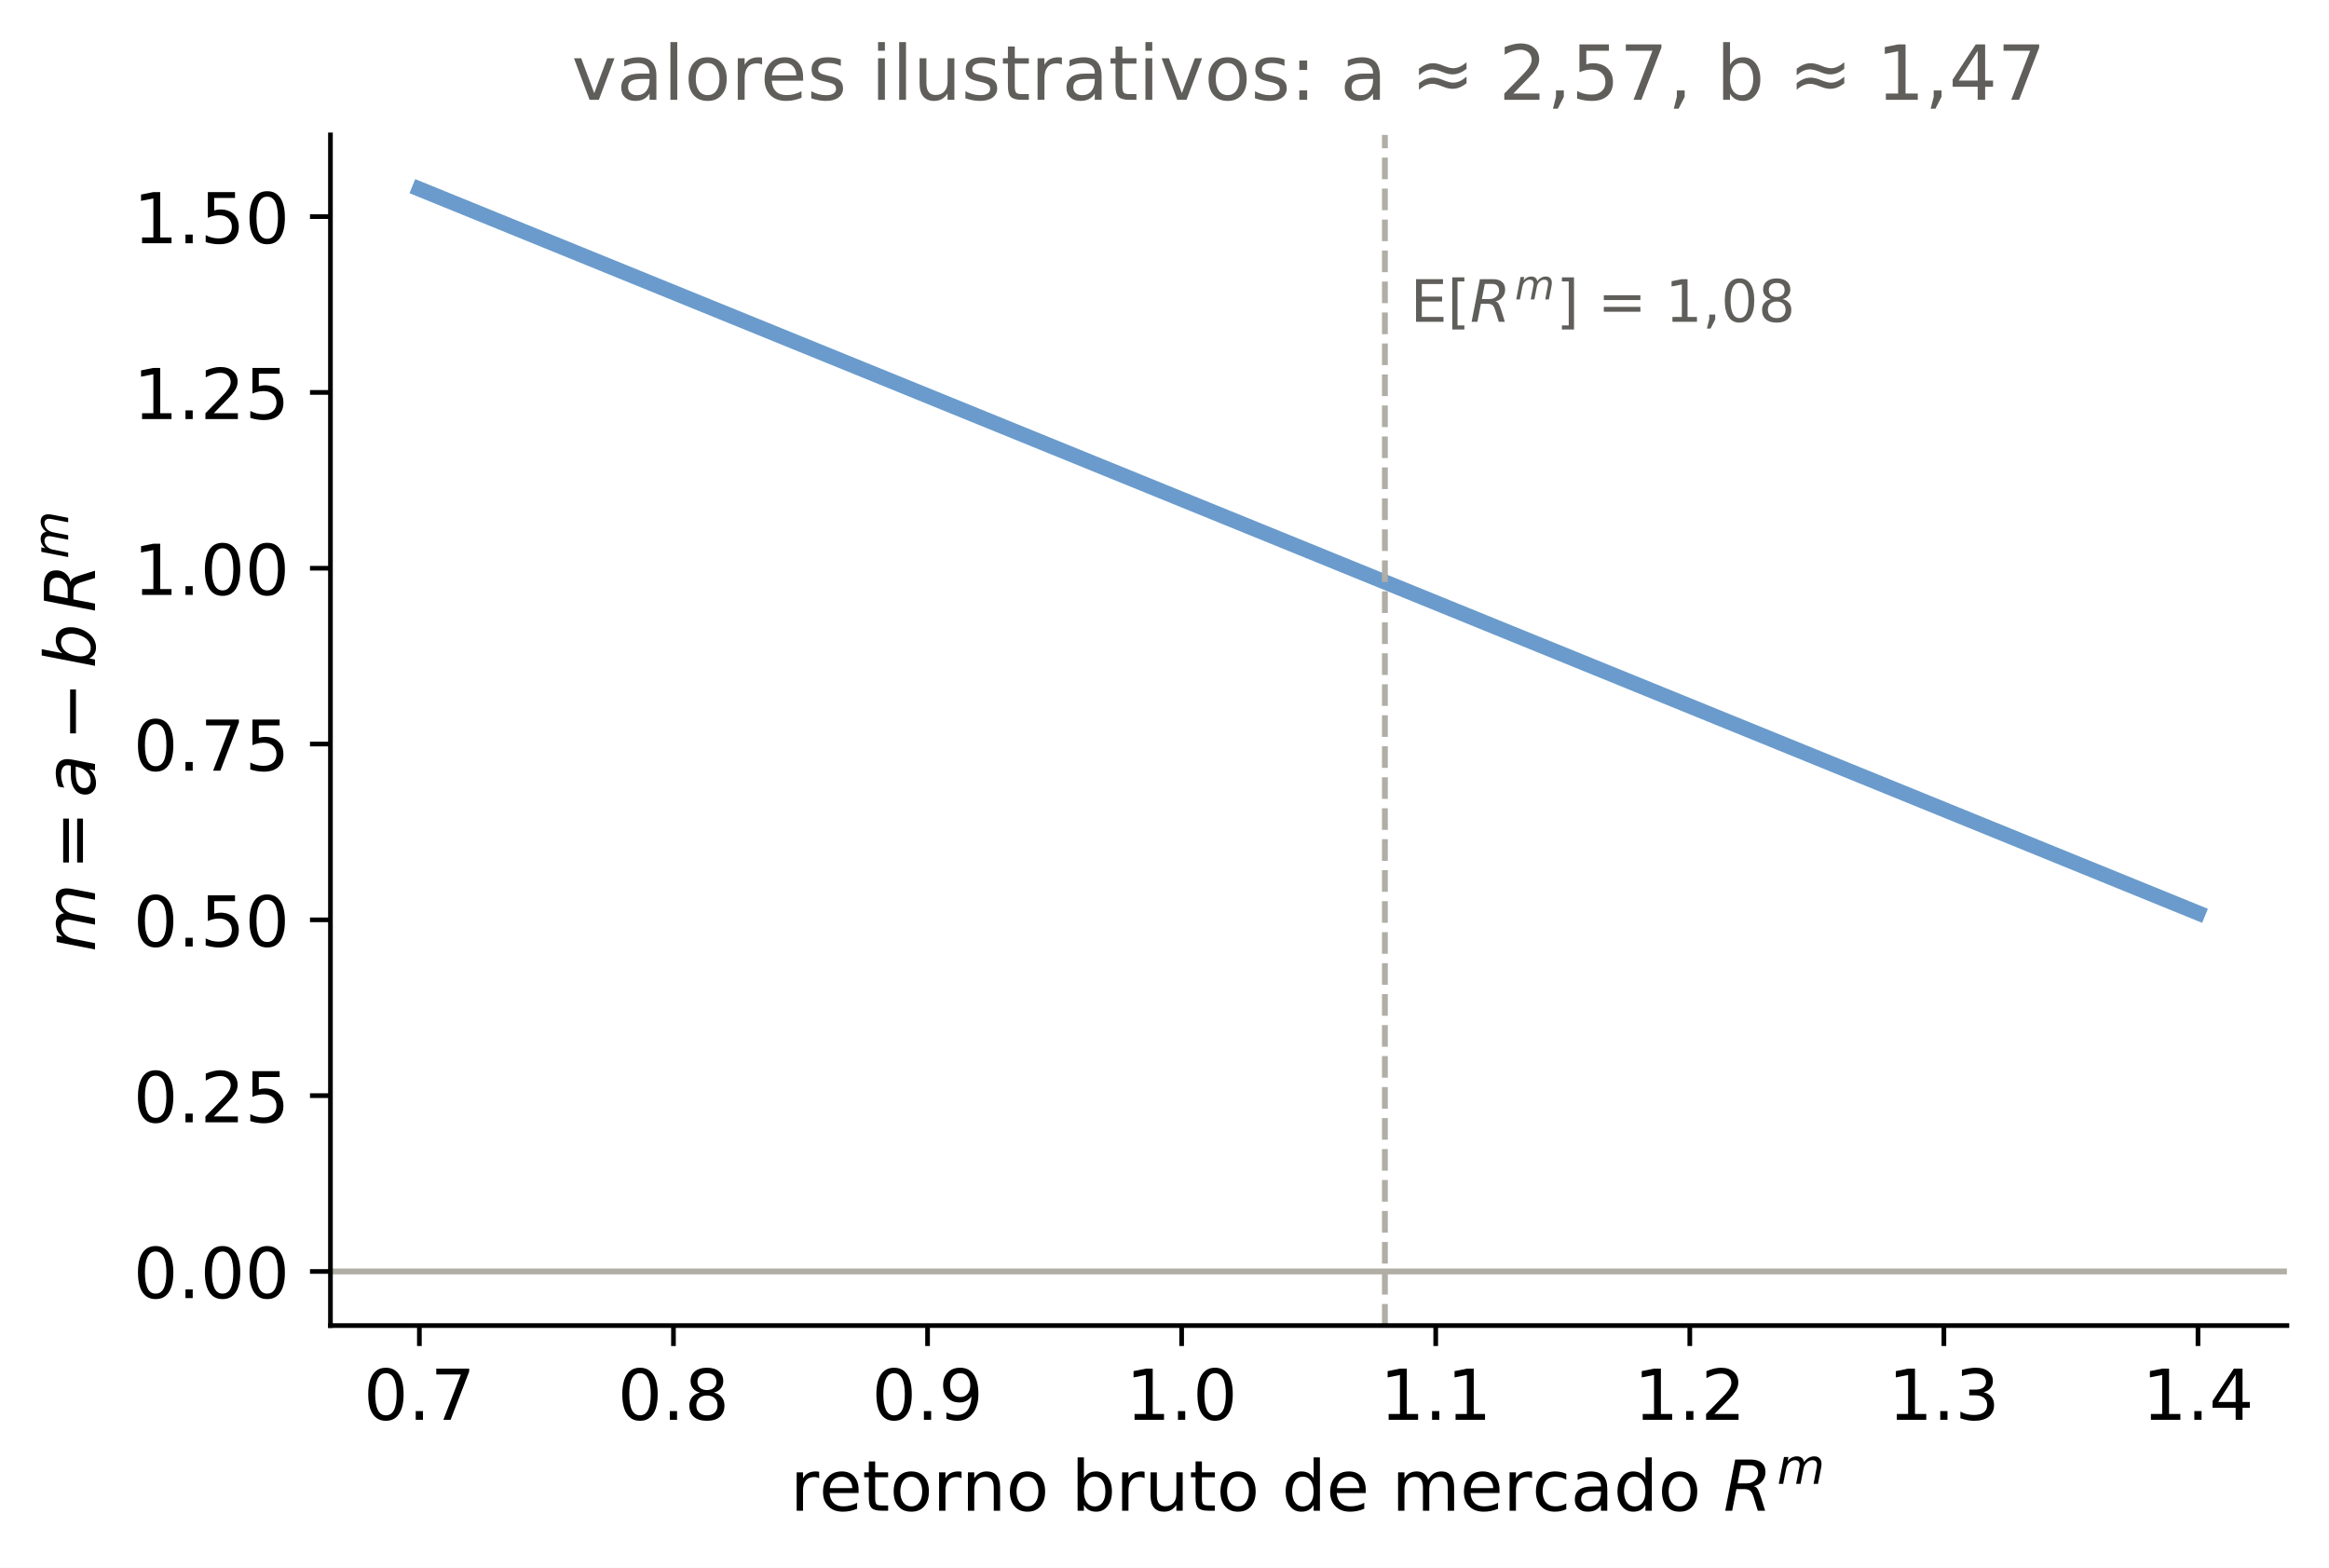
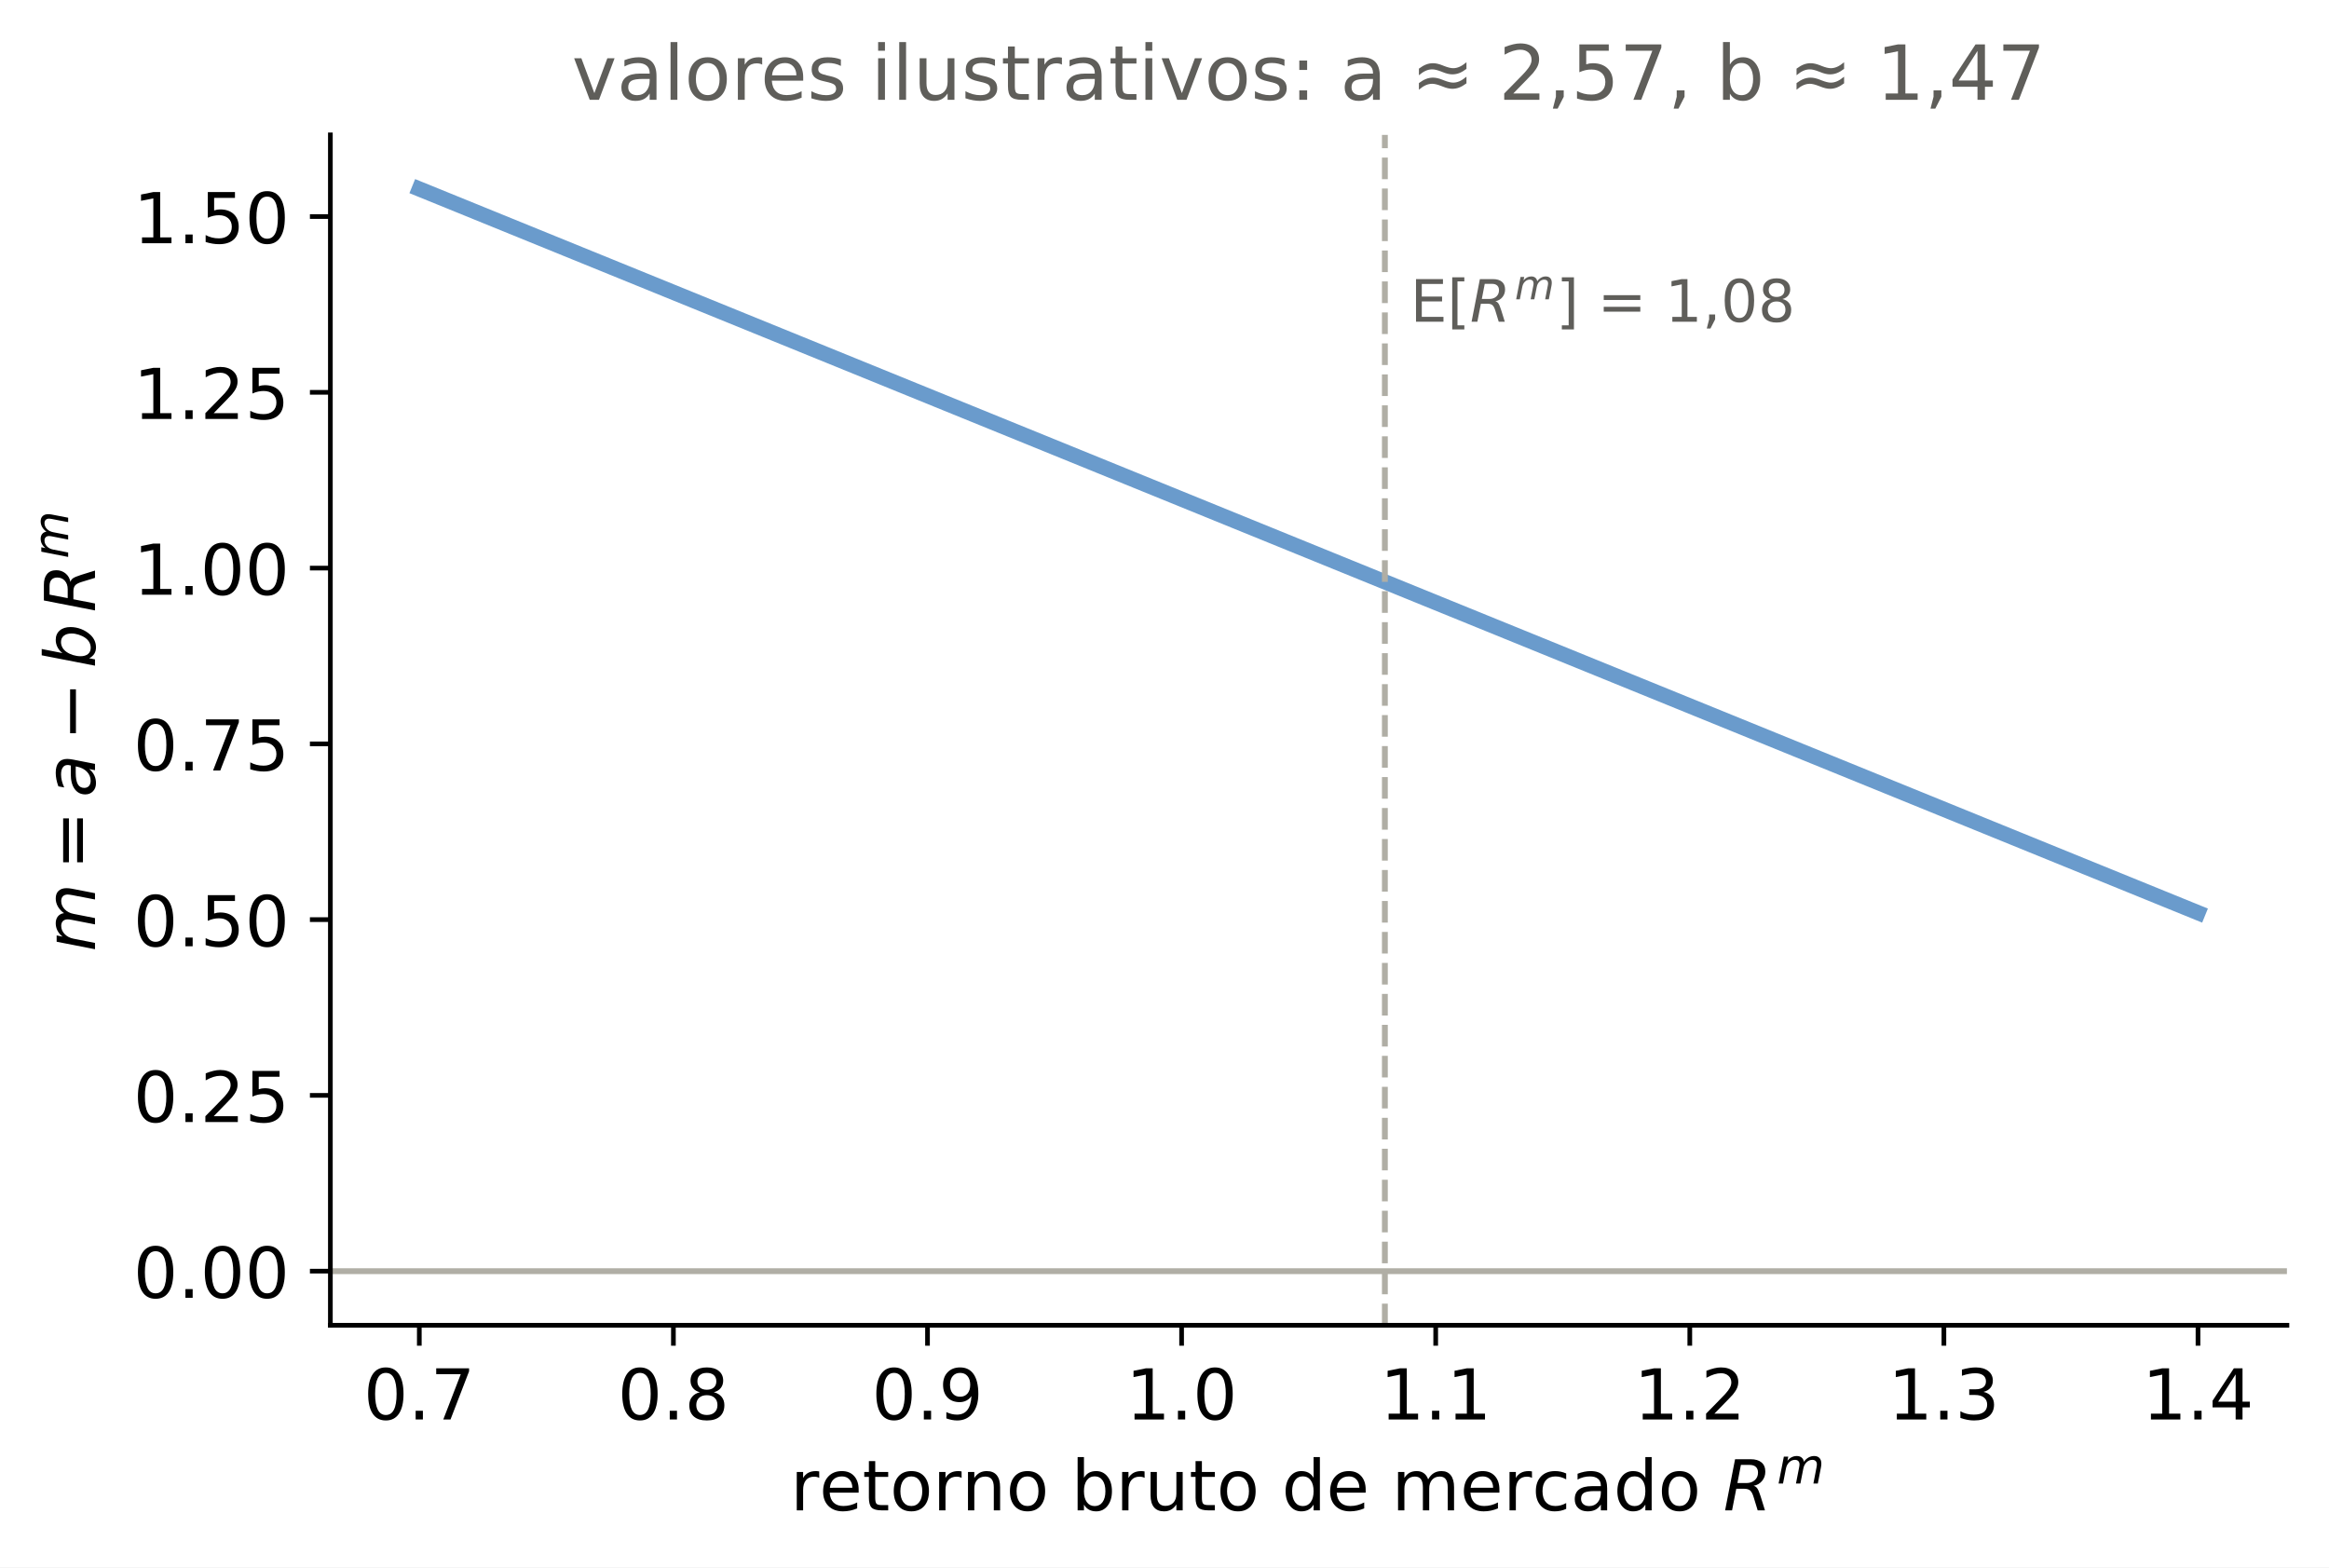
- <svg xmlns="http://www.w3.org/2000/svg" xmlns:xlink="http://www.w3.org/1999/xlink" width="398.438pt" height="268.185pt" viewBox="0 0 398.438 268.185" version="1.1">
+ <svg xmlns="http://www.w3.org/2000/svg" xmlns:xlink="http://www.w3.org/1999/xlink" width="398.531pt" height="268.185pt" viewBox="0 0 398.531 268.185" version="1.1">
  <defs>
    <style type="text/css">*{stroke-linejoin: round; stroke-linecap: butt}</style>
  </defs>
  <g id="figure_1">
    <g id="patch_1">
-       <path d="M 0 268.185  L 398.438 268.185  L 398.438 0  L 0 0  z " style="fill: #ffffff" />
+       <path d="M 0 268.185  L 398.531 268.185  L 398.531 0  L 0 0  z " style="fill: #ffffff" />
    </g>
    <g id="axes_1">
      <g id="patch_2">
-         <path d="M 56.532 226.758  L 391.238 226.758  L 391.238 23.078  L 56.532 23.078  z " style="fill: #ffffff" />
+         <path d="M 56.532 226.758  L 391.331 226.758  L 391.331 23.078  L 56.532 23.078  z " style="fill: #ffffff" />
      </g>
      <g id="matplotlib.axis_1">
        <g id="xtick_1">
          <g id="line2d_1">
            <defs>
-               <path id="md9de07a4b2" d="M 0 0  L 0 3.5  " style="stroke: #000000; stroke-width: 0.8" />
+               <path id="m971ebbf38d" d="M 0 0  L 0 3.5  " style="stroke: #000000; stroke-width: 0.8" />
            </defs>
            <g>
-               <use xlink:href="#md9de07a4b2" x="71.746" y="226.758" style="stroke: #000000; stroke-width: 0.8" />
+               <use xlink:href="#m971ebbf38d" x="71.751" y="226.758" style="stroke: #000000; stroke-width: 0.8" />
            </g>
          </g>
          <g id="text_1">
-             <g transform="translate(62.20449 242.8761) scale(0.12 -0.12)">
+             <g transform="translate(62.20875 242.8761) scale(0.12 -0.12)">
              <defs>
                <path id="DejaVuSans-30" d="M 2034 4250  Q 1547 4250 1301 3770  Q 1056 3291 1056 2328  Q 1056 1369 1301 889  Q 1547 409 2034 409  Q 2525 409 2770 889  Q 3016 1369 3016 2328  Q 3016 3291 2770 3770  Q 2525 4250 2034 4250  z M 2034 4750  Q 2819 4750 3233 4129  Q 3647 3509 3647 2328  Q 3647 1150 3233 529  Q 2819 -91 2034 -91  Q 1250 -91 836 529  Q 422 1150 422 2328  Q 422 3509 836 4129  Q 1250 4750 2034 4750  z " transform="scale(0.015625)" />
                <path id="DejaVuSans-2e" d="M 684 794  L 1344 794  L 1344 0  L 684 0  L 684 794  z " transform="scale(0.015625)" />
                <path id="DejaVuSans-37" d="M 525 4666  L 3525 4666  L 3525 4397  L 1831 0  L 1172 0  L 2766 4134  L 525 4134  L 525 4666  z " transform="scale(0.015625)" />
              </defs>
              <use xlink:href="#DejaVuSans-30" />
-               <use xlink:href="#DejaVuSans-2e" transform="translate(63.62305 0)" />
-               <use xlink:href="#DejaVuSans-37" transform="translate(95.41016 0)" />
+               <use xlink:href="#DejaVuSans-2e" x="63.623" />
+               <use xlink:href="#DejaVuSans-37" x="95.41" />
            </g>
          </g>
        </g>
        <g id="xtick_2">
          <g id="line2d_2">
            <g>
-               <use xlink:href="#md9de07a4b2" x="115.215" y="226.758" style="stroke: #000000; stroke-width: 0.8" />
+               <use xlink:href="#m971ebbf38d" x="115.231" y="226.758" style="stroke: #000000; stroke-width: 0.8" />
            </g>
          </g>
          <g id="text_2">
-             <g transform="translate(105.6727 242.8761) scale(0.12 -0.12)">
+             <g transform="translate(105.6891 242.8761) scale(0.12 -0.12)">
              <defs>
                <path id="DejaVuSans-38" d="M 2034 2216  Q 1584 2216 1326 1975  Q 1069 1734 1069 1313  Q 1069 891 1326 650  Q 1584 409 2034 409  Q 2484 409 2743 651  Q 3003 894 3003 1313  Q 3003 1734 2745 1975  Q 2488 2216 2034 2216  z M 1403 2484  Q 997 2584 770 2862  Q 544 3141 544 3541  Q 544 4100 942 4425  Q 1341 4750 2034 4750  Q 2731 4750 3128 4425  Q 3525 4100 3525 3541  Q 3525 3141 3298 2862  Q 3072 2584 2669 2484  Q 3125 2378 3379 2068  Q 3634 1759 3634 1313  Q 3634 634 3220 271  Q 2806 -91 2034 -91  Q 1263 -91 848 271  Q 434 634 434 1313  Q 434 1759 690 2068  Q 947 2378 1403 2484  z M 1172 3481  Q 1172 3119 1398 2916  Q 1625 2713 2034 2713  Q 2441 2713 2670 2916  Q 2900 3119 2900 3481  Q 2900 3844 2670 4047  Q 2441 4250 2034 4250  Q 1625 4250 1398 4047  Q 1172 3844 1172 3481  z " transform="scale(0.015625)" />
              </defs>
              <use xlink:href="#DejaVuSans-30" />
-               <use xlink:href="#DejaVuSans-2e" transform="translate(63.62305 0)" />
-               <use xlink:href="#DejaVuSans-38" transform="translate(95.41016 0)" />
+               <use xlink:href="#DejaVuSans-2e" x="63.623" />
+               <use xlink:href="#DejaVuSans-38" x="95.41" />
            </g>
          </g>
        </g>
        <g id="xtick_3">
          <g id="line2d_3">
            <g>
-               <use xlink:href="#md9de07a4b2" x="158.683" y="226.758" style="stroke: #000000; stroke-width: 0.8" />
+               <use xlink:href="#m971ebbf38d" x="158.711" y="226.758" style="stroke: #000000; stroke-width: 0.8" />
            </g>
          </g>
          <g id="text_3">
-             <g transform="translate(149.1409 242.8761) scale(0.12 -0.12)">
+             <g transform="translate(149.1695 242.8761) scale(0.12 -0.12)">
              <defs>
                <path id="DejaVuSans-39" d="M 703 97  L 703 672  Q 941 559 1184 500  Q 1428 441 1663 441  Q 2288 441 2617 861  Q 2947 1281 2994 2138  Q 2813 1869 2534 1725  Q 2256 1581 1919 1581  Q 1219 1581 811 2004  Q 403 2428 403 3163  Q 403 3881 828 4315  Q 1253 4750 1959 4750  Q 2769 4750 3195 4129  Q 3622 3509 3622 2328  Q 3622 1225 3098 567  Q 2575 -91 1691 -91  Q 1453 -91 1209 -44  Q 966 3 703 97  z M 1959 2075  Q 2384 2075 2632 2365  Q 2881 2656 2881 3163  Q 2881 3666 2632 3958  Q 2384 4250 1959 4250  Q 1534 4250 1286 3958  Q 1038 3666 1038 3163  Q 1038 2656 1286 2365  Q 1534 2075 1959 2075  z " transform="scale(0.015625)" />
              </defs>
              <use xlink:href="#DejaVuSans-30" />
-               <use xlink:href="#DejaVuSans-2e" transform="translate(63.62305 0)" />
-               <use xlink:href="#DejaVuSans-39" transform="translate(95.41016 0)" />
+               <use xlink:href="#DejaVuSans-2e" x="63.623" />
+               <use xlink:href="#DejaVuSans-39" x="95.41" />
            </g>
          </g>
        </g>
        <g id="xtick_4">
          <g id="line2d_4">
            <g>
-               <use xlink:href="#md9de07a4b2" x="202.151" y="226.758" style="stroke: #000000; stroke-width: 0.8" />
+               <use xlink:href="#m971ebbf38d" x="202.192" y="226.758" style="stroke: #000000; stroke-width: 0.8" />
            </g>
          </g>
          <g id="text_4">
-             <g transform="translate(192.609 242.8761) scale(0.12 -0.12)">
+             <g transform="translate(192.6498 242.8761) scale(0.12 -0.12)">
              <defs>
                <path id="DejaVuSans-31" d="M 794 531  L 1825 531  L 1825 4091  L 703 3866  L 703 4441  L 1819 4666  L 2450 4666  L 2450 531  L 3481 531  L 3481 0  L 794 0  L 794 531  z " transform="scale(0.015625)" />
              </defs>
              <use xlink:href="#DejaVuSans-31" />
-               <use xlink:href="#DejaVuSans-2e" transform="translate(63.62305 0)" />
-               <use xlink:href="#DejaVuSans-30" transform="translate(95.41016 0)" />
+               <use xlink:href="#DejaVuSans-2e" x="63.623" />
+               <use xlink:href="#DejaVuSans-30" x="95.41" />
            </g>
          </g>
        </g>
        <g id="xtick_5">
          <g id="line2d_5">
            <g>
-               <use xlink:href="#md9de07a4b2" x="245.619" y="226.758" style="stroke: #000000; stroke-width: 0.8" />
+               <use xlink:href="#m971ebbf38d" x="245.672" y="226.758" style="stroke: #000000; stroke-width: 0.8" />
            </g>
          </g>
          <g id="text_5">
-             <g transform="translate(236.0772 242.8761) scale(0.12 -0.12)">
-               <use xlink:href="#DejaVuSans-31" />
-               <use xlink:href="#DejaVuSans-2e" transform="translate(63.62305 0)" />
-               <use xlink:href="#DejaVuSans-31" transform="translate(95.41016 0)" />
+             <g transform="translate(236.1302 242.8761) scale(0.12 -0.12)">
+               <use xlink:href="#DejaVuSans-31" />
+               <use xlink:href="#DejaVuSans-2e" x="63.623" />
+               <use xlink:href="#DejaVuSans-31" x="95.41" />
            </g>
          </g>
        </g>
        <g id="xtick_6">
          <g id="line2d_6">
            <g>
-               <use xlink:href="#md9de07a4b2" x="289.087" y="226.758" style="stroke: #000000; stroke-width: 0.8" />
+               <use xlink:href="#m971ebbf38d" x="289.152" y="226.758" style="stroke: #000000; stroke-width: 0.8" />
            </g>
          </g>
          <g id="text_6">
-             <g transform="translate(279.5454 242.8761) scale(0.12 -0.12)">
+             <g transform="translate(279.6105 242.8761) scale(0.12 -0.12)">
              <defs>
                <path id="DejaVuSans-32" d="M 1228 531  L 3431 531  L 3431 0  L 469 0  L 469 531  Q 828 903 1448 1529  Q 2069 2156 2228 2338  Q 2531 2678 2651 2914  Q 2772 3150 2772 3378  Q 2772 3750 2511 3984  Q 2250 4219 1831 4219  Q 1534 4219 1204 4116  Q 875 4013 500 3803  L 500 4441  Q 881 4594 1212 4672  Q 1544 4750 1819 4750  Q 2544 4750 2975 4387  Q 3406 4025 3406 3419  Q 3406 3131 3298 2873  Q 3191 2616 2906 2266  Q 2828 2175 2409 1742  Q 1991 1309 1228 531  z " transform="scale(0.015625)" />
              </defs>
              <use xlink:href="#DejaVuSans-31" />
-               <use xlink:href="#DejaVuSans-2e" transform="translate(63.62305 0)" />
-               <use xlink:href="#DejaVuSans-32" transform="translate(95.41016 0)" />
+               <use xlink:href="#DejaVuSans-2e" x="63.623" />
+               <use xlink:href="#DejaVuSans-32" x="95.41" />
            </g>
          </g>
        </g>
        <g id="xtick_7">
          <g id="line2d_7">
            <g>
-               <use xlink:href="#md9de07a4b2" x="332.555" y="226.758" style="stroke: #000000; stroke-width: 0.8" />
+               <use xlink:href="#m971ebbf38d" x="332.633" y="226.758" style="stroke: #000000; stroke-width: 0.8" />
            </g>
          </g>
          <g id="text_7">
-             <g transform="translate(323.0136 242.8761) scale(0.12 -0.12)">
+             <g transform="translate(323.0909 242.8761) scale(0.12 -0.12)">
              <defs>
                <path id="DejaVuSans-33" d="M 2597 2516  Q 3050 2419 3304 2112  Q 3559 1806 3559 1356  Q 3559 666 3084 287  Q 2609 -91 1734 -91  Q 1441 -91 1130 -33  Q 819 25 488 141  L 488 750  Q 750 597 1062 519  Q 1375 441 1716 441  Q 2309 441 2620 675  Q 2931 909 2931 1356  Q 2931 1769 2642 2001  Q 2353 2234 1838 2234  L 1294 2234  L 1294 2753  L 1863 2753  Q 2328 2753 2575 2939  Q 2822 3125 2822 3475  Q 2822 3834 2567 4026  Q 2313 4219 1838 4219  Q 1578 4219 1281 4162  Q 984 4106 628 3988  L 628 4550  Q 988 4650 1302 4700  Q 1616 4750 1894 4750  Q 2613 4750 3031 4423  Q 3450 4097 3450 3541  Q 3450 3153 3228 2886  Q 3006 2619 2597 2516  z " transform="scale(0.015625)" />
              </defs>
              <use xlink:href="#DejaVuSans-31" />
-               <use xlink:href="#DejaVuSans-2e" transform="translate(63.62305 0)" />
-               <use xlink:href="#DejaVuSans-33" transform="translate(95.41016 0)" />
+               <use xlink:href="#DejaVuSans-2e" x="63.623" />
+               <use xlink:href="#DejaVuSans-33" x="95.41" />
            </g>
          </g>
        </g>
        <g id="xtick_8">
          <g id="line2d_8">
            <g>
-               <use xlink:href="#md9de07a4b2" x="376.024" y="226.758" style="stroke: #000000; stroke-width: 0.8" />
+               <use xlink:href="#m971ebbf38d" x="376.113" y="226.758" style="stroke: #000000; stroke-width: 0.8" />
            </g>
          </g>
          <g id="text_8">
-             <g transform="translate(366.4818 242.8761) scale(0.12 -0.12)">
+             <g transform="translate(366.5713 242.8761) scale(0.12 -0.12)">
              <defs>
                <path id="DejaVuSans-34" d="M 2419 4116  L 825 1625  L 2419 1625  L 2419 4116  z M 2253 4666  L 3047 4666  L 3047 1625  L 3713 1625  L 3713 1100  L 3047 1100  L 3047 0  L 2419 0  L 2419 1100  L 313 1100  L 313 1709  L 2253 4666  z " transform="scale(0.015625)" />
              </defs>
              <use xlink:href="#DejaVuSans-31" />
-               <use xlink:href="#DejaVuSans-2e" transform="translate(63.62305 0)" />
-               <use xlink:href="#DejaVuSans-34" transform="translate(95.41016 0)" />
+               <use xlink:href="#DejaVuSans-2e" x="63.623" />
+               <use xlink:href="#DejaVuSans-34" x="95.41" />
            </g>
          </g>
        </g>
        <g id="text_9">
-           <g transform="translate(135.205 258.4898) scale(0.12 -0.12)">
+           <g transform="translate(135.2519 258.4898) scale(0.12 -0.12)">
            <defs>
              <path id="DejaVuSans-72" d="M 2631 2963  Q 2534 3019 2420 3045  Q 2306 3072 2169 3072  Q 1681 3072 1420 2755  Q 1159 2438 1159 1844  L 1159 0  L 581 0  L 581 3500  L 1159 3500  L 1159 2956  Q 1341 3275 1631 3429  Q 1922 3584 2338 3584  Q 2397 3584 2469 3576  Q 2541 3569 2628 3553  L 2631 2963  z " transform="scale(0.015625)" />
              <path id="DejaVuSans-65" d="M 3597 1894  L 3597 1613  L 953 1613  Q 991 1019 1311 708  Q 1631 397 2203 397  Q 2534 397 2845 478  Q 3156 559 3463 722  L 3463 178  Q 3153 47 2828 -22  Q 2503 -91 2169 -91  Q 1331 -91 842 396  Q 353 884 353 1716  Q 353 2575 817 3079  Q 1281 3584 2069 3584  Q 2775 3584 3186 3129  Q 3597 2675 3597 1894  z M 3022 2063  Q 3016 2534 2758 2815  Q 2500 3097 2075 3097  Q 1594 3097 1305 2825  Q 1016 2553 972 2059  L 3022 2063  z " transform="scale(0.015625)" />
              <path id="DejaVuSans-74" d="M 1172 4494  L 1172 3500  L 2356 3500  L 2356 3053  L 1172 3053  L 1172 1153  Q 1172 725 1289 603  Q 1406 481 1766 481  L 2356 481  L 2356 0  L 1766 0  Q 1100 0 847 248  Q 594 497 594 1153  L 594 3053  L 172 3053  L 172 3500  L 594 3500  L 594 4494  L 1172 4494  z " transform="scale(0.015625)" />
              <path id="DejaVuSans-6f" d="M 1959 3097  Q 1497 3097 1228 2736  Q 959 2375 959 1747  Q 959 1119 1226 758  Q 1494 397 1959 397  Q 2419 397 2687 759  Q 2956 1122 2956 1747  Q 2956 2369 2687 2733  Q 2419 3097 1959 3097  z M 1959 3584  Q 2709 3584 3137 3096  Q 3566 2609 3566 1747  Q 3566 888 3137 398  Q 2709 -91 1959 -91  Q 1206 -91 779 398  Q 353 888 353 1747  Q 353 2609 779 3096  Q 1206 3584 1959 3584  z " transform="scale(0.015625)" />
              <path id="DejaVuSans-6e" d="M 3513 2113  L 3513 0  L 2938 0  L 2938 2094  Q 2938 2591 2744 2837  Q 2550 3084 2163 3084  Q 1697 3084 1428 2787  Q 1159 2491 1159 1978  L 1159 0  L 581 0  L 581 3500  L 1159 3500  L 1159 2956  Q 1366 3272 1645 3428  Q 1925 3584 2291 3584  Q 2894 3584 3203 3211  Q 3513 2838 3513 2113  z " transform="scale(0.015625)" />
              <path id="DejaVuSans-20" transform="scale(0.015625)" />
              <path id="DejaVuSans-62" d="M 3116 1747  Q 3116 2381 2855 2742  Q 2594 3103 2138 3103  Q 1681 3103 1420 2742  Q 1159 2381 1159 1747  Q 1159 1113 1420 752  Q 1681 391 2138 391  Q 2594 391 2855 752  Q 3116 1113 3116 1747  z M 1159 2969  Q 1341 3281 1617 3432  Q 1894 3584 2278 3584  Q 2916 3584 3314 3078  Q 3713 2572 3713 1747  Q 3713 922 3314 415  Q 2916 -91 2278 -91  Q 1894 -91 1617 61  Q 1341 213 1159 525  L 1159 0  L 581 0  L 581 4863  L 1159 4863  L 1159 2969  z " transform="scale(0.015625)" />
              <path id="DejaVuSans-75" d="M 544 1381  L 544 3500  L 1119 3500  L 1119 1403  Q 1119 906 1312 657  Q 1506 409 1894 409  Q 2359 409 2629 706  Q 2900 1003 2900 1516  L 2900 3500  L 3475 3500  L 3475 0  L 2900 0  L 2900 538  Q 2691 219 2414 64  Q 2138 -91 1772 -91  Q 1169 -91 856 284  Q 544 659 544 1381  z M 1991 3584  L 1991 3584  z " transform="scale(0.015625)" />
              <path id="DejaVuSans-64" d="M 2906 2969  L 2906 4863  L 3481 4863  L 3481 0  L 2906 0  L 2906 525  Q 2725 213 2448 61  Q 2172 -91 1784 -91  Q 1150 -91 751 415  Q 353 922 353 1747  Q 353 2572 751 3078  Q 1150 3584 1784 3584  Q 2172 3584 2448 3432  Q 2725 3281 2906 2969  z M 947 1747  Q 947 1113 1208 752  Q 1469 391 1925 391  Q 2381 391 2643 752  Q 2906 1113 2906 1747  Q 2906 2381 2643 2742  Q 2381 3103 1925 3103  Q 1469 3103 1208 2742  Q 947 2381 947 1747  z " transform="scale(0.015625)" />
              <path id="DejaVuSans-6d" d="M 3328 2828  Q 3544 3216 3844 3400  Q 4144 3584 4550 3584  Q 5097 3584 5394 3201  Q 5691 2819 5691 2113  L 5691 0  L 5113 0  L 5113 2094  Q 5113 2597 4934 2840  Q 4756 3084 4391 3084  Q 3944 3084 3684 2787  Q 3425 2491 3425 1978  L 3425 0  L 2847 0  L 2847 2094  Q 2847 2600 2669 2842  Q 2491 3084 2119 3084  Q 1678 3084 1418 2786  Q 1159 2488 1159 1978  L 1159 0  L 581 0  L 581 3500  L 1159 3500  L 1159 2956  Q 1356 3278 1631 3431  Q 1906 3584 2284 3584  Q 2666 3584 2933 3390  Q 3200 3197 3328 2828  z " transform="scale(0.015625)" />
              <path id="DejaVuSans-63" d="M 3122 3366  L 3122 2828  Q 2878 2963 2633 3030  Q 2388 3097 2138 3097  Q 1578 3097 1268 2742  Q 959 2388 959 1747  Q 959 1106 1268 751  Q 1578 397 2138 397  Q 2388 397 2633 464  Q 2878 531 3122 666  L 3122 134  Q 2881 22 2623 -34  Q 2366 -91 2075 -91  Q 1284 -91 818 406  Q 353 903 353 1747  Q 353 2603 823 3093  Q 1294 3584 2113 3584  Q 2378 3584 2631 3529  Q 2884 3475 3122 3366  z " transform="scale(0.015625)" />
              <path id="DejaVuSans-61" d="M 2194 1759  Q 1497 1759 1228 1600  Q 959 1441 959 1056  Q 959 750 1161 570  Q 1363 391 1709 391  Q 2188 391 2477 730  Q 2766 1069 2766 1631  L 2766 1759  L 2194 1759  z M 3341 1997  L 3341 0  L 2766 0  L 2766 531  Q 2569 213 2275 61  Q 1981 -91 1556 -91  Q 1019 -91 701 211  Q 384 513 384 1019  Q 384 1609 779 1909  Q 1175 2209 1959 2209  L 2766 2209  L 2766 2266  Q 2766 2663 2505 2880  Q 2244 3097 1772 3097  Q 1472 3097 1187 3025  Q 903 2953 641 2809  L 641 3341  Q 956 3463 1253 3523  Q 1550 3584 1831 3584  Q 2591 3584 2966 3190  Q 3341 2797 3341 1997  z " transform="scale(0.015625)" />
              <path id="DejaVuSans-Oblique-52" d="M 1613 4147  L 1294 2491  L 2106 2491  Q 2584 2491 2879 2755  Q 3175 3019 3175 3444  Q 3175 3784 2976 3965  Q 2778 4147 2406 4147  L 1613 4147  z M 2772 2241  Q 2972 2194 3105 2009  Q 3238 1825 3413 1275  L 3809 0  L 3144 0  L 2778 1197  Q 2638 1659 2453 1815  Q 2269 1972 1888 1972  L 1191 1972  L 806 0  L 172 0  L 1081 4666  L 2503 4666  Q 3150 4666 3495 4373  Q 3841 4081 3841 3531  Q 3841 3044 3547 2687  Q 3253 2331 2772 2241  z " transform="scale(0.015625)" />
              <path id="DejaVuSans-Oblique-6d" d="M 5747 2113  L 5338 0  L 4763 0  L 5166 2094  Q 5191 2228 5203 2325  Q 5216 2422 5216 2491  Q 5216 2772 5059 2928  Q 4903 3084 4622 3084  Q 4203 3084 3875 2770  Q 3547 2456 3450 1953  L 3066 0  L 2491 0  L 2900 2094  Q 2925 2209 2937 2307  Q 2950 2406 2950 2484  Q 2950 2769 2794 2926  Q 2638 3084 2363 3084  Q 1938 3084 1609 2770  Q 1281 2456 1184 1953  L 800 0  L 225 0  L 909 3500  L 1484 3500  L 1375 2956  Q 1609 3263 1923 3423  Q 2238 3584 2597 3584  Q 2978 3584 3223 3384  Q 3469 3184 3519 2828  Q 3781 3197 4126 3390  Q 4472 3584 4856 3584  Q 5306 3584 5551 3325  Q 5797 3066 5797 2591  Q 5797 2488 5784 2364  Q 5772 2241 5747 2113  z " transform="scale(0.015625)" />
            </defs>
            <use xlink:href="#DejaVuSans-72" transform="translate(0 0.51875)" />
            <use xlink:href="#DejaVuSans-65" transform="translate(41.11328 0.51875)" />
            <use xlink:href="#DejaVuSans-74" transform="translate(102.6367 0.51875)" />
            <use xlink:href="#DejaVuSans-6f" transform="translate(141.8457 0.51875)" />
            <use xlink:href="#DejaVuSans-72" transform="translate(203.0273 0.51875)" />
            <use xlink:href="#DejaVuSans-6e" transform="translate(244.1406 0.51875)" />
            <use xlink:href="#DejaVuSans-6f" transform="translate(307.5195 0.51875)" />
            <use xlink:href="#DejaVuSans-20" transform="translate(368.7012 0.51875)" />
            <use xlink:href="#DejaVuSans-62" transform="translate(400.4883 0.51875)" />
            <use xlink:href="#DejaVuSans-72" transform="translate(463.9648 0.51875)" />
            <use xlink:href="#DejaVuSans-75" transform="translate(505.0781 0.51875)" />
            <use xlink:href="#DejaVuSans-74" transform="translate(568.457 0.51875)" />
            <use xlink:href="#DejaVuSans-6f" transform="translate(607.666 0.51875)" />
            <use xlink:href="#DejaVuSans-20" transform="translate(668.8477 0.51875)" />
            <use xlink:href="#DejaVuSans-64" transform="translate(700.6348 0.51875)" />
            <use xlink:href="#DejaVuSans-65" transform="translate(764.1113 0.51875)" />
            <use xlink:href="#DejaVuSans-20" transform="translate(825.6348 0.51875)" />
            <use xlink:href="#DejaVuSans-6d" transform="translate(857.4219 0.51875)" />
            <use xlink:href="#DejaVuSans-65" transform="translate(954.834 0.51875)" />
            <use xlink:href="#DejaVuSans-72" transform="translate(1016.357 0.51875)" />
            <use xlink:href="#DejaVuSans-63" transform="translate(1057.471 0.51875)" />
            <use xlink:href="#DejaVuSans-61" transform="translate(1112.451 0.51875)" />
            <use xlink:href="#DejaVuSans-64" transform="translate(1173.73 0.51875)" />
            <use xlink:href="#DejaVuSans-6f" transform="translate(1237.207 0.51875)" />
            <use xlink:href="#DejaVuSans-20" transform="translate(1298.389 0.51875)" />
            <use xlink:href="#DejaVuSans-Oblique-52" transform="translate(1330.176 0.51875)" />
            <use xlink:href="#DejaVuSans-Oblique-6d" transform="translate(1406.675 38.8) scale(0.7)" />
          </g>
        </g>
      </g>
      <g id="matplotlib.axis_2">
        <g id="ytick_1">
          <g id="line2d_9">
            <defs>
-               <path id="m8d58d6f627" d="M 0 0  L -3.5 0  " style="stroke: #000000; stroke-width: 0.8" />
+               <path id="m4aeb582c5c" d="M 0 0  L -3.5 0  " style="stroke: #000000; stroke-width: 0.8" />
            </defs>
            <g>
-               <use xlink:href="#m8d58d6f627" x="56.532" y="217.5" style="stroke: #000000; stroke-width: 0.8" />
+               <use xlink:href="#m4aeb582c5c" x="56.532" y="217.5" style="stroke: #000000; stroke-width: 0.8" />
            </g>
          </g>
          <g id="text_10">
            <g transform="translate(22.81375 222.0588) scale(0.12 -0.12)">
              <use xlink:href="#DejaVuSans-30" />
-               <use xlink:href="#DejaVuSans-2e" transform="translate(63.62305 0)" />
-               <use xlink:href="#DejaVuSans-30" transform="translate(95.41016 0)" />
-               <use xlink:href="#DejaVuSans-30" transform="translate(159.0332 0)" />
+               <use xlink:href="#DejaVuSans-2e" x="63.623" />
+               <use xlink:href="#DejaVuSans-30" x="95.41" />
+               <use xlink:href="#DejaVuSans-30" x="159.033" />
            </g>
          </g>
        </g>
        <g id="ytick_2">
          <g id="line2d_10">
            <g>
-               <use xlink:href="#m8d58d6f627" x="56.532" y="187.425" style="stroke: #000000; stroke-width: 0.8" />
+               <use xlink:href="#m4aeb582c5c" x="56.532" y="187.425" style="stroke: #000000; stroke-width: 0.8" />
            </g>
          </g>
          <g id="text_11">
            <g transform="translate(22.81375 191.9845) scale(0.12 -0.12)">
              <defs>
                <path id="DejaVuSans-35" d="M 691 4666  L 3169 4666  L 3169 4134  L 1269 4134  L 1269 2991  Q 1406 3038 1543 3061  Q 1681 3084 1819 3084  Q 2600 3084 3056 2656  Q 3513 2228 3513 1497  Q 3513 744 3044 326  Q 2575 -91 1722 -91  Q 1428 -91 1123 -41  Q 819 9 494 109  L 494 744  Q 775 591 1075 516  Q 1375 441 1709 441  Q 2250 441 2565 725  Q 2881 1009 2881 1497  Q 2881 1984 2565 2268  Q 2250 2553 1709 2553  Q 1456 2553 1204 2497  Q 953 2441 691 2322  L 691 4666  z " transform="scale(0.015625)" />
              </defs>
              <use xlink:href="#DejaVuSans-30" />
-               <use xlink:href="#DejaVuSans-2e" transform="translate(63.62305 0)" />
-               <use xlink:href="#DejaVuSans-32" transform="translate(95.41016 0)" />
-               <use xlink:href="#DejaVuSans-35" transform="translate(159.0332 0)" />
+               <use xlink:href="#DejaVuSans-2e" x="63.623" />
+               <use xlink:href="#DejaVuSans-32" x="95.41" />
+               <use xlink:href="#DejaVuSans-35" x="159.033" />
            </g>
          </g>
        </g>
        <g id="ytick_3">
          <g id="line2d_11">
            <g>
-               <use xlink:href="#m8d58d6f627" x="56.532" y="157.351" style="stroke: #000000; stroke-width: 0.8" />
+               <use xlink:href="#m4aeb582c5c" x="56.532" y="157.351" style="stroke: #000000; stroke-width: 0.8" />
            </g>
          </g>
          <g id="text_12">
            <g transform="translate(22.81375 161.9102) scale(0.12 -0.12)">
              <use xlink:href="#DejaVuSans-30" />
-               <use xlink:href="#DejaVuSans-2e" transform="translate(63.62305 0)" />
-               <use xlink:href="#DejaVuSans-35" transform="translate(95.41016 0)" />
-               <use xlink:href="#DejaVuSans-30" transform="translate(159.0332 0)" />
+               <use xlink:href="#DejaVuSans-2e" x="63.623" />
+               <use xlink:href="#DejaVuSans-35" x="95.41" />
+               <use xlink:href="#DejaVuSans-30" x="159.033" />
            </g>
          </g>
        </g>
        <g id="ytick_4">
          <g id="line2d_12">
            <g>
-               <use xlink:href="#m8d58d6f627" x="56.532" y="127.277" style="stroke: #000000; stroke-width: 0.8" />
+               <use xlink:href="#m4aeb582c5c" x="56.532" y="127.277" style="stroke: #000000; stroke-width: 0.8" />
            </g>
          </g>
          <g id="text_13">
            <g transform="translate(22.81375 131.8358) scale(0.12 -0.12)">
              <use xlink:href="#DejaVuSans-30" />
-               <use xlink:href="#DejaVuSans-2e" transform="translate(63.62305 0)" />
-               <use xlink:href="#DejaVuSans-37" transform="translate(95.41016 0)" />
-               <use xlink:href="#DejaVuSans-35" transform="translate(159.0332 0)" />
+               <use xlink:href="#DejaVuSans-2e" x="63.623" />
+               <use xlink:href="#DejaVuSans-37" x="95.41" />
+               <use xlink:href="#DejaVuSans-35" x="159.033" />
            </g>
          </g>
        </g>
        <g id="ytick_5">
          <g id="line2d_13">
            <g>
-               <use xlink:href="#m8d58d6f627" x="56.532" y="97.202" style="stroke: #000000; stroke-width: 0.8" />
+               <use xlink:href="#m4aeb582c5c" x="56.532" y="97.202" style="stroke: #000000; stroke-width: 0.8" />
            </g>
          </g>
          <g id="text_14">
            <g transform="translate(22.81375 101.7615) scale(0.12 -0.12)">
              <use xlink:href="#DejaVuSans-31" />
-               <use xlink:href="#DejaVuSans-2e" transform="translate(63.62305 0)" />
-               <use xlink:href="#DejaVuSans-30" transform="translate(95.41016 0)" />
-               <use xlink:href="#DejaVuSans-30" transform="translate(159.0332 0)" />
+               <use xlink:href="#DejaVuSans-2e" x="63.623" />
+               <use xlink:href="#DejaVuSans-30" x="95.41" />
+               <use xlink:href="#DejaVuSans-30" x="159.033" />
            </g>
          </g>
        </g>
        <g id="ytick_6">
          <g id="line2d_14">
            <g>
-               <use xlink:href="#m8d58d6f627" x="56.532" y="67.128" style="stroke: #000000; stroke-width: 0.8" />
+               <use xlink:href="#m4aeb582c5c" x="56.532" y="67.128" style="stroke: #000000; stroke-width: 0.8" />
            </g>
          </g>
          <g id="text_15">
            <g transform="translate(22.81375 71.68711) scale(0.12 -0.12)">
              <use xlink:href="#DejaVuSans-31" />
-               <use xlink:href="#DejaVuSans-2e" transform="translate(63.62305 0)" />
-               <use xlink:href="#DejaVuSans-32" transform="translate(95.41016 0)" />
-               <use xlink:href="#DejaVuSans-35" transform="translate(159.0332 0)" />
+               <use xlink:href="#DejaVuSans-2e" x="63.623" />
+               <use xlink:href="#DejaVuSans-32" x="95.41" />
+               <use xlink:href="#DejaVuSans-35" x="159.033" />
            </g>
          </g>
        </g>
        <g id="ytick_7">
          <g id="line2d_15">
            <g>
-               <use xlink:href="#m8d58d6f627" x="56.532" y="37.054" style="stroke: #000000; stroke-width: 0.8" />
+               <use xlink:href="#m4aeb582c5c" x="56.532" y="37.054" style="stroke: #000000; stroke-width: 0.8" />
            </g>
          </g>
          <g id="text_16">
            <g transform="translate(22.81375 41.61276) scale(0.12 -0.12)">
              <use xlink:href="#DejaVuSans-31" />
-               <use xlink:href="#DejaVuSans-2e" transform="translate(63.62305 0)" />
-               <use xlink:href="#DejaVuSans-35" transform="translate(95.41016 0)" />
-               <use xlink:href="#DejaVuSans-30" transform="translate(159.0332 0)" />
+               <use xlink:href="#DejaVuSans-2e" x="63.623" />
+               <use xlink:href="#DejaVuSans-35" x="95.41" />
+               <use xlink:href="#DejaVuSans-30" x="159.033" />
            </g>
          </g>
        </g>
        <g id="text_17">
          <g transform="translate(16.31812 162.838) rotate(-90) scale(0.12 -0.12)">
            <defs>
              <path id="DejaVuSans-3d" d="M 678 2906  L 4684 2906  L 4684 2381  L 678 2381  L 678 2906  z M 678 1631  L 4684 1631  L 4684 1100  L 678 1100  L 678 1631  z " transform="scale(0.015625)" />
              <path id="DejaVuSans-Oblique-61" d="M 3438 1997  L 3047 0  L 2472 0  L 2578 531  Q 2325 219 2001 64  Q 1678 -91 1281 -91  Q 834 -91 548 182  Q 263 456 263 884  Q 263 1497 752 1853  Q 1241 2209 2100 2209  L 2900 2209  L 2931 2363  Q 2938 2388 2941 2417  Q 2944 2447 2944 2509  Q 2944 2788 2717 2942  Q 2491 3097 2081 3097  Q 1800 3097 1504 3025  Q 1209 2953 897 2809  L 997 3341  Q 1322 3463 1633 3523  Q 1944 3584 2234 3584  Q 2853 3584 3176 3315  Q 3500 3047 3500 2534  Q 3500 2431 3484 2292  Q 3469 2153 3438 1997  z M 2816 1759  L 2241 1759  Q 1534 1759 1195 1570  Q 856 1381 856 984  Q 856 709 1029 553  Q 1203 397 1509 397  Q 1978 397 2328 733  Q 2678 1069 2791 1631  L 2816 1759  z " transform="scale(0.015625)" />
              <path id="DejaVuSans-2212" d="M 678 2272  L 4684 2272  L 4684 1741  L 678 1741  L 678 2272  z " transform="scale(0.015625)" />
              <path id="DejaVuSans-Oblique-62" d="M 3169 2138  Q 3169 2591 2961 2847  Q 2753 3103 2388 3103  Q 2122 3103 1889 2973  Q 1656 2844 1484 2597  Q 1303 2338 1198 1995  Q 1094 1653 1094 1313  Q 1094 881 1298 636  Q 1503 391 1863 391  Q 2134 391 2365 517  Q 2597 644 2772 891  Q 2950 1147 3059 1487  Q 3169 1828 3169 2138  z M 1381 2969  Q 1594 3256 1914 3420  Q 2234 3584 2584 3584  Q 3122 3584 3439 3221  Q 3756 2859 3756 2241  Q 3756 1734 3570 1259  Q 3384 784 3041 416  Q 2816 172 2522 40  Q 2228 -91 1906 -91  Q 1566 -91 1316 65  Q 1066 222 909 531  L 806 0  L 231 0  L 1178 4863  L 1753 4863  L 1381 2969  z " transform="scale(0.015625)" />
            </defs>
            <use xlink:href="#DejaVuSans-Oblique-6d" transform="translate(0 0.51875)" />
            <use xlink:href="#DejaVuSans-3d" transform="translate(116.8945 0.51875)" />
            <use xlink:href="#DejaVuSans-Oblique-61" transform="translate(220.166 0.51875)" />
            <use xlink:href="#DejaVuSans-2212" transform="translate(300.9277 0.51875)" />
            <use xlink:href="#DejaVuSans-Oblique-62" transform="translate(404.1992 0.51875)" />
            <use xlink:href="#DejaVuSans-Oblique-52" transform="translate(483.9115 0.51875)" />
            <use xlink:href="#DejaVuSans-Oblique-6d" transform="translate(560.4107 38.8) scale(0.7)" />
          </g>
        </g>
      </g>
      <g id="line2d_16">
-         <path d="M 71.746 32.336  L 376.024 156.172  L 376.024 156.172  " clip-path="url(#pa8ef819469)" style="fill: none; stroke: #6a9bcc; stroke-width: 2.6; stroke-linecap: square" />
+         <path d="M 71.751 32.336  L 376.113 156.172  L 376.113 156.172  " clip-path="url(#p49822ded6c)" style="fill: none; stroke: #6a9bcc; stroke-width: 2.6; stroke-linecap: square" />
      </g>
      <g id="line2d_17">
-         <path d="M 56.532 217.5  L 391.238 217.5  " clip-path="url(#pa8ef819469)" style="fill: none; stroke: #b0aea5; stroke-linecap: square" />
+         <path d="M 56.532 217.5  L 391.331 217.5  " clip-path="url(#p49822ded6c)" style="fill: none; stroke: #b0aea5; stroke-linecap: square" />
      </g>
      <g id="line2d_18">
-         <path d="M 236.925 226.758  L 236.925 23.078  " clip-path="url(#pa8ef819469)" style="fill: none; stroke-dasharray: 3.7,1.6; stroke-dashoffset: 0; stroke: #b0aea5" />
+         <path d="M 236.976 226.758  L 236.976 23.078  " clip-path="url(#p49822ded6c)" style="fill: none; stroke-dasharray: 3.7,1.6; stroke-dashoffset: 0; stroke: #b0aea5" />
      </g>
      <g id="patch_3">
        <path d="M 56.532 226.758  L 56.532 23.078  " style="fill: none; stroke: #000000; stroke-width: 0.8; stroke-linejoin: miter; stroke-linecap: square" />
      </g>
      <g id="patch_4">
-         <path d="M 56.532 226.758  L 391.238 226.758  " style="fill: none; stroke: #000000; stroke-width: 0.8; stroke-linejoin: miter; stroke-linecap: square" />
+         <path d="M 56.532 226.758  L 391.331 226.758  " style="fill: none; stroke: #000000; stroke-width: 0.8; stroke-linejoin: miter; stroke-linecap: square" />
      </g>
      <g id="text_18">
-         <g style="fill: #5f5e5a" transform="translate(241.2723 55.09831) scale(0.1 -0.1)">
+         <g style="fill: #5f5e5a" transform="translate(241.324 55.09831) scale(0.1 -0.1)">
          <defs>
            <path id="DejaVuSans-45" d="M 628 4666  L 3578 4666  L 3578 4134  L 1259 4134  L 1259 2753  L 3481 2753  L 3481 2222  L 1259 2222  L 1259 531  L 3634 531  L 3634 0  L 628 0  L 628 4666  z " transform="scale(0.015625)" />
            <path id="DejaVuSans-5b" d="M 550 4863  L 1875 4863  L 1875 4416  L 1125 4416  L 1125 -397  L 1875 -397  L 1875 -844  L 550 -844  L 550 4863  z " transform="scale(0.015625)" />
            <path id="DejaVuSans-5d" d="M 1947 4863  L 1947 -844  L 622 -844  L 622 -397  L 1369 -397  L 1369 4416  L 622 4416  L 622 4863  L 1947 4863  z " transform="scale(0.015625)" />
            <path id="DejaVuSans-2c" d="M 750 794  L 1409 794  L 1409 256  L 897 -744  L 494 -744  L 750 256  L 750 794  z " transform="scale(0.015625)" />
          </defs>
          <use xlink:href="#DejaVuSans-45" transform="translate(0 0.51875)" />
          <use xlink:href="#DejaVuSans-5b" transform="translate(63.18359 0.51875)" />
          <use xlink:href="#DejaVuSans-Oblique-52" transform="translate(102.1973 0.51875)" />
          <use xlink:href="#DejaVuSans-Oblique-6d" transform="translate(178.6965 38.8) scale(0.7)" />
          <use xlink:href="#DejaVuSans-5d" transform="translate(249.6193 0.51875)" />
          <use xlink:href="#DejaVuSans-20" transform="translate(288.633 0.51875)" />
          <use xlink:href="#DejaVuSans-3d" transform="translate(320.4201 0.51875)" />
          <use xlink:href="#DejaVuSans-20" transform="translate(404.2092 0.51875)" />
          <use xlink:href="#DejaVuSans-31" transform="translate(435.9963 0.51875)" />
          <use xlink:href="#DejaVuSans-2c" transform="translate(499.6193 0.51875)" />
          <use xlink:href="#DejaVuSans-30" transform="translate(531.4064 0.51875)" />
          <use xlink:href="#DejaVuSans-38" transform="translate(595.0295 0.51875)" />
        </g>
      </g>
      <g id="text_19">
-         <g style="fill: #5f5e5a" transform="translate(97.81039 17.07797) scale(0.13 -0.13)">
+         <g style="fill: #5f5e5a" transform="translate(97.85727 17.07797) scale(0.13 -0.13)">
          <defs>
            <path id="DejaVuSans-76" d="M 191 3500  L 800 3500  L 1894 563  L 2988 3500  L 3597 3500  L 2284 0  L 1503 0  L 191 3500  z " transform="scale(0.015625)" />
            <path id="DejaVuSans-6c" d="M 603 4863  L 1178 4863  L 1178 0  L 603 0  L 603 4863  z " transform="scale(0.015625)" />
            <path id="DejaVuSans-73" d="M 2834 3397  L 2834 2853  Q 2591 2978 2328 3040  Q 2066 3103 1784 3103  Q 1356 3103 1142 2972  Q 928 2841 928 2578  Q 928 2378 1081 2264  Q 1234 2150 1697 2047  L 1894 2003  Q 2506 1872 2764 1633  Q 3022 1394 3022 966  Q 3022 478 2636 193  Q 2250 -91 1575 -91  Q 1294 -91 989 -36  Q 684 19 347 128  L 347 722  Q 666 556 975 473  Q 1284 391 1588 391  Q 1994 391 2212 530  Q 2431 669 2431 922  Q 2431 1156 2273 1281  Q 2116 1406 1581 1522  L 1381 1569  Q 847 1681 609 1914  Q 372 2147 372 2553  Q 372 3047 722 3315  Q 1072 3584 1716 3584  Q 2034 3584 2315 3537  Q 2597 3491 2834 3397  z " transform="scale(0.015625)" />
            <path id="DejaVuSans-69" d="M 603 3500  L 1178 3500  L 1178 0  L 603 0  L 603 3500  z M 603 4863  L 1178 4863  L 1178 4134  L 603 4134  L 603 4863  z " transform="scale(0.015625)" />
            <path id="DejaVuSans-3a" d="M 750 794  L 1409 794  L 1409 0  L 750 0  L 750 794  z M 750 3309  L 1409 3309  L 1409 2516  L 750 2516  L 750 3309  z " transform="scale(0.015625)" />
            <path id="DejaVuSans-2248" d="M 4684 1947  L 4684 1388  Q 4356 1144 4076 1036  Q 3797 928 3494 928  Q 3150 928 2694 1113  Q 2663 1125 2641 1134  Q 2622 1141 2575 1159  Q 2091 1350 1797 1350  Q 1522 1350 1253 1231  Q 984 1113 678 850  L 678 1409  Q 1006 1653 1286 1761  Q 1566 1869 1869 1869  Q 2213 1869 2672 1684  Q 2706 1669 2722 1663  Q 2741 1656 2788 1638  Q 3272 1447 3566 1447  Q 3834 1447 4098 1564  Q 4363 1681 4684 1947  z M 4684 3163  L 4684 2606  Q 4356 2359 4076 2251  Q 3797 2144 3494 2144  Q 3150 2144 2694 2328  Q 2663 2341 2641 2350  Q 2622 2356 2575 2375  Q 2091 2566 1797 2566  Q 1522 2566 1253 2447  Q 984 2328 678 2069  L 678 2625  Q 1006 2869 1286 2976  Q 1566 3084 1869 3084  Q 2213 3084 2672 2900  Q 2703 2888 2719 2881  Q 2741 2872 2788 2853  Q 3272 2663 3566 2663  Q 3834 2663 4098 2780  Q 4363 2897 4684 3163  z " transform="scale(0.015625)" />
          </defs>
          <use xlink:href="#DejaVuSans-76" />
-           <use xlink:href="#DejaVuSans-61" transform="translate(59.17969 0)" />
-           <use xlink:href="#DejaVuSans-6c" transform="translate(120.459 0)" />
-           <use xlink:href="#DejaVuSans-6f" transform="translate(148.2422 0)" />
-           <use xlink:href="#DejaVuSans-72" transform="translate(209.4238 0)" />
-           <use xlink:href="#DejaVuSans-65" transform="translate(248.2871 0)" />
-           <use xlink:href="#DejaVuSans-73" transform="translate(309.8105 0)" />
-           <use xlink:href="#DejaVuSans-20" transform="translate(361.9102 0)" />
-           <use xlink:href="#DejaVuSans-69" transform="translate(393.6973 0)" />
-           <use xlink:href="#DejaVuSans-6c" transform="translate(421.4805 0)" />
-           <use xlink:href="#DejaVuSans-75" transform="translate(449.2637 0)" />
-           <use xlink:href="#DejaVuSans-73" transform="translate(512.6426 0)" />
-           <use xlink:href="#DejaVuSans-74" transform="translate(564.7422 0)" />
-           <use xlink:href="#DejaVuSans-72" transform="translate(603.9512 0)" />
-           <use xlink:href="#DejaVuSans-61" transform="translate(645.0645 0)" />
-           <use xlink:href="#DejaVuSans-74" transform="translate(706.3438 0)" />
-           <use xlink:href="#DejaVuSans-69" transform="translate(745.5527 0)" />
-           <use xlink:href="#DejaVuSans-76" transform="translate(773.3359 0)" />
-           <use xlink:href="#DejaVuSans-6f" transform="translate(832.5156 0)" />
-           <use xlink:href="#DejaVuSans-73" transform="translate(893.6973 0)" />
-           <use xlink:href="#DejaVuSans-3a" transform="translate(945.7969 0)" />
-           <use xlink:href="#DejaVuSans-20" transform="translate(979.4883 0)" />
-           <use xlink:href="#DejaVuSans-61" transform="translate(1011.275 0)" />
-           <use xlink:href="#DejaVuSans-20" transform="translate(1072.555 0)" />
-           <use xlink:href="#DejaVuSans-2248" transform="translate(1104.342 0)" />
-           <use xlink:href="#DejaVuSans-20" transform="translate(1188.131 0)" />
-           <use xlink:href="#DejaVuSans-32" transform="translate(1219.918 0)" />
-           <use xlink:href="#DejaVuSans-2c" transform="translate(1283.541 0)" />
-           <use xlink:href="#DejaVuSans-35" transform="translate(1315.328 0)" />
-           <use xlink:href="#DejaVuSans-37" transform="translate(1378.951 0)" />
-           <use xlink:href="#DejaVuSans-2c" transform="translate(1442.574 0)" />
-           <use xlink:href="#DejaVuSans-20" transform="translate(1474.361 0)" />
-           <use xlink:href="#DejaVuSans-62" transform="translate(1506.148 0)" />
-           <use xlink:href="#DejaVuSans-20" transform="translate(1569.625 0)" />
-           <use xlink:href="#DejaVuSans-2248" transform="translate(1601.412 0)" />
-           <use xlink:href="#DejaVuSans-20" transform="translate(1685.201 0)" />
-           <use xlink:href="#DejaVuSans-31" transform="translate(1716.988 0)" />
-           <use xlink:href="#DejaVuSans-2c" transform="translate(1780.611 0)" />
-           <use xlink:href="#DejaVuSans-34" transform="translate(1812.398 0)" />
-           <use xlink:href="#DejaVuSans-37" transform="translate(1876.021 0)" />
+           <use xlink:href="#DejaVuSans-61" x="59.18" />
+           <use xlink:href="#DejaVuSans-6c" x="120.459" />
+           <use xlink:href="#DejaVuSans-6f" x="148.242" />
+           <use xlink:href="#DejaVuSans-72" x="209.424" />
+           <use xlink:href="#DejaVuSans-65" x="248.287" />
+           <use xlink:href="#DejaVuSans-73" x="309.811" />
+           <use xlink:href="#DejaVuSans-20" x="361.91" />
+           <use xlink:href="#DejaVuSans-69" x="393.697" />
+           <use xlink:href="#DejaVuSans-6c" x="421.48" />
+           <use xlink:href="#DejaVuSans-75" x="449.264" />
+           <use xlink:href="#DejaVuSans-73" x="512.643" />
+           <use xlink:href="#DejaVuSans-74" x="564.742" />
+           <use xlink:href="#DejaVuSans-72" x="603.951" />
+           <use xlink:href="#DejaVuSans-61" x="645.064" />
+           <use xlink:href="#DejaVuSans-74" x="706.344" />
+           <use xlink:href="#DejaVuSans-69" x="745.553" />
+           <use xlink:href="#DejaVuSans-76" x="773.336" />
+           <use xlink:href="#DejaVuSans-6f" x="832.516" />
+           <use xlink:href="#DejaVuSans-73" x="893.697" />
+           <use xlink:href="#DejaVuSans-3a" x="945.797" />
+           <use xlink:href="#DejaVuSans-20" x="979.488" />
+           <use xlink:href="#DejaVuSans-61" x="1011.275" />
+           <use xlink:href="#DejaVuSans-20" x="1072.555" />
+           <use xlink:href="#DejaVuSans-2248" x="1104.342" />
+           <use xlink:href="#DejaVuSans-20" x="1188.131" />
+           <use xlink:href="#DejaVuSans-32" x="1219.918" />
+           <use xlink:href="#DejaVuSans-2c" x="1283.541" />
+           <use xlink:href="#DejaVuSans-35" x="1315.328" />
+           <use xlink:href="#DejaVuSans-37" x="1378.951" />
+           <use xlink:href="#DejaVuSans-2c" x="1442.574" />
+           <use xlink:href="#DejaVuSans-20" x="1474.361" />
+           <use xlink:href="#DejaVuSans-62" x="1506.148" />
+           <use xlink:href="#DejaVuSans-20" x="1569.625" />
+           <use xlink:href="#DejaVuSans-2248" x="1601.412" />
+           <use xlink:href="#DejaVuSans-20" x="1685.201" />
+           <use xlink:href="#DejaVuSans-31" x="1716.988" />
+           <use xlink:href="#DejaVuSans-2c" x="1780.611" />
+           <use xlink:href="#DejaVuSans-34" x="1812.398" />
+           <use xlink:href="#DejaVuSans-37" x="1876.021" />
        </g>
      </g>
    </g>
  </g>
  <defs>
-     <clipPath id="pa8ef819469">
-       <rect x="56.532" y="23.078" width="334.705" height="203.68" />
+     <clipPath id="p49822ded6c">
+       <rect x="56.532" y="23.078" width="334.799" height="203.68" />
    </clipPath>
  </defs>
</svg>
